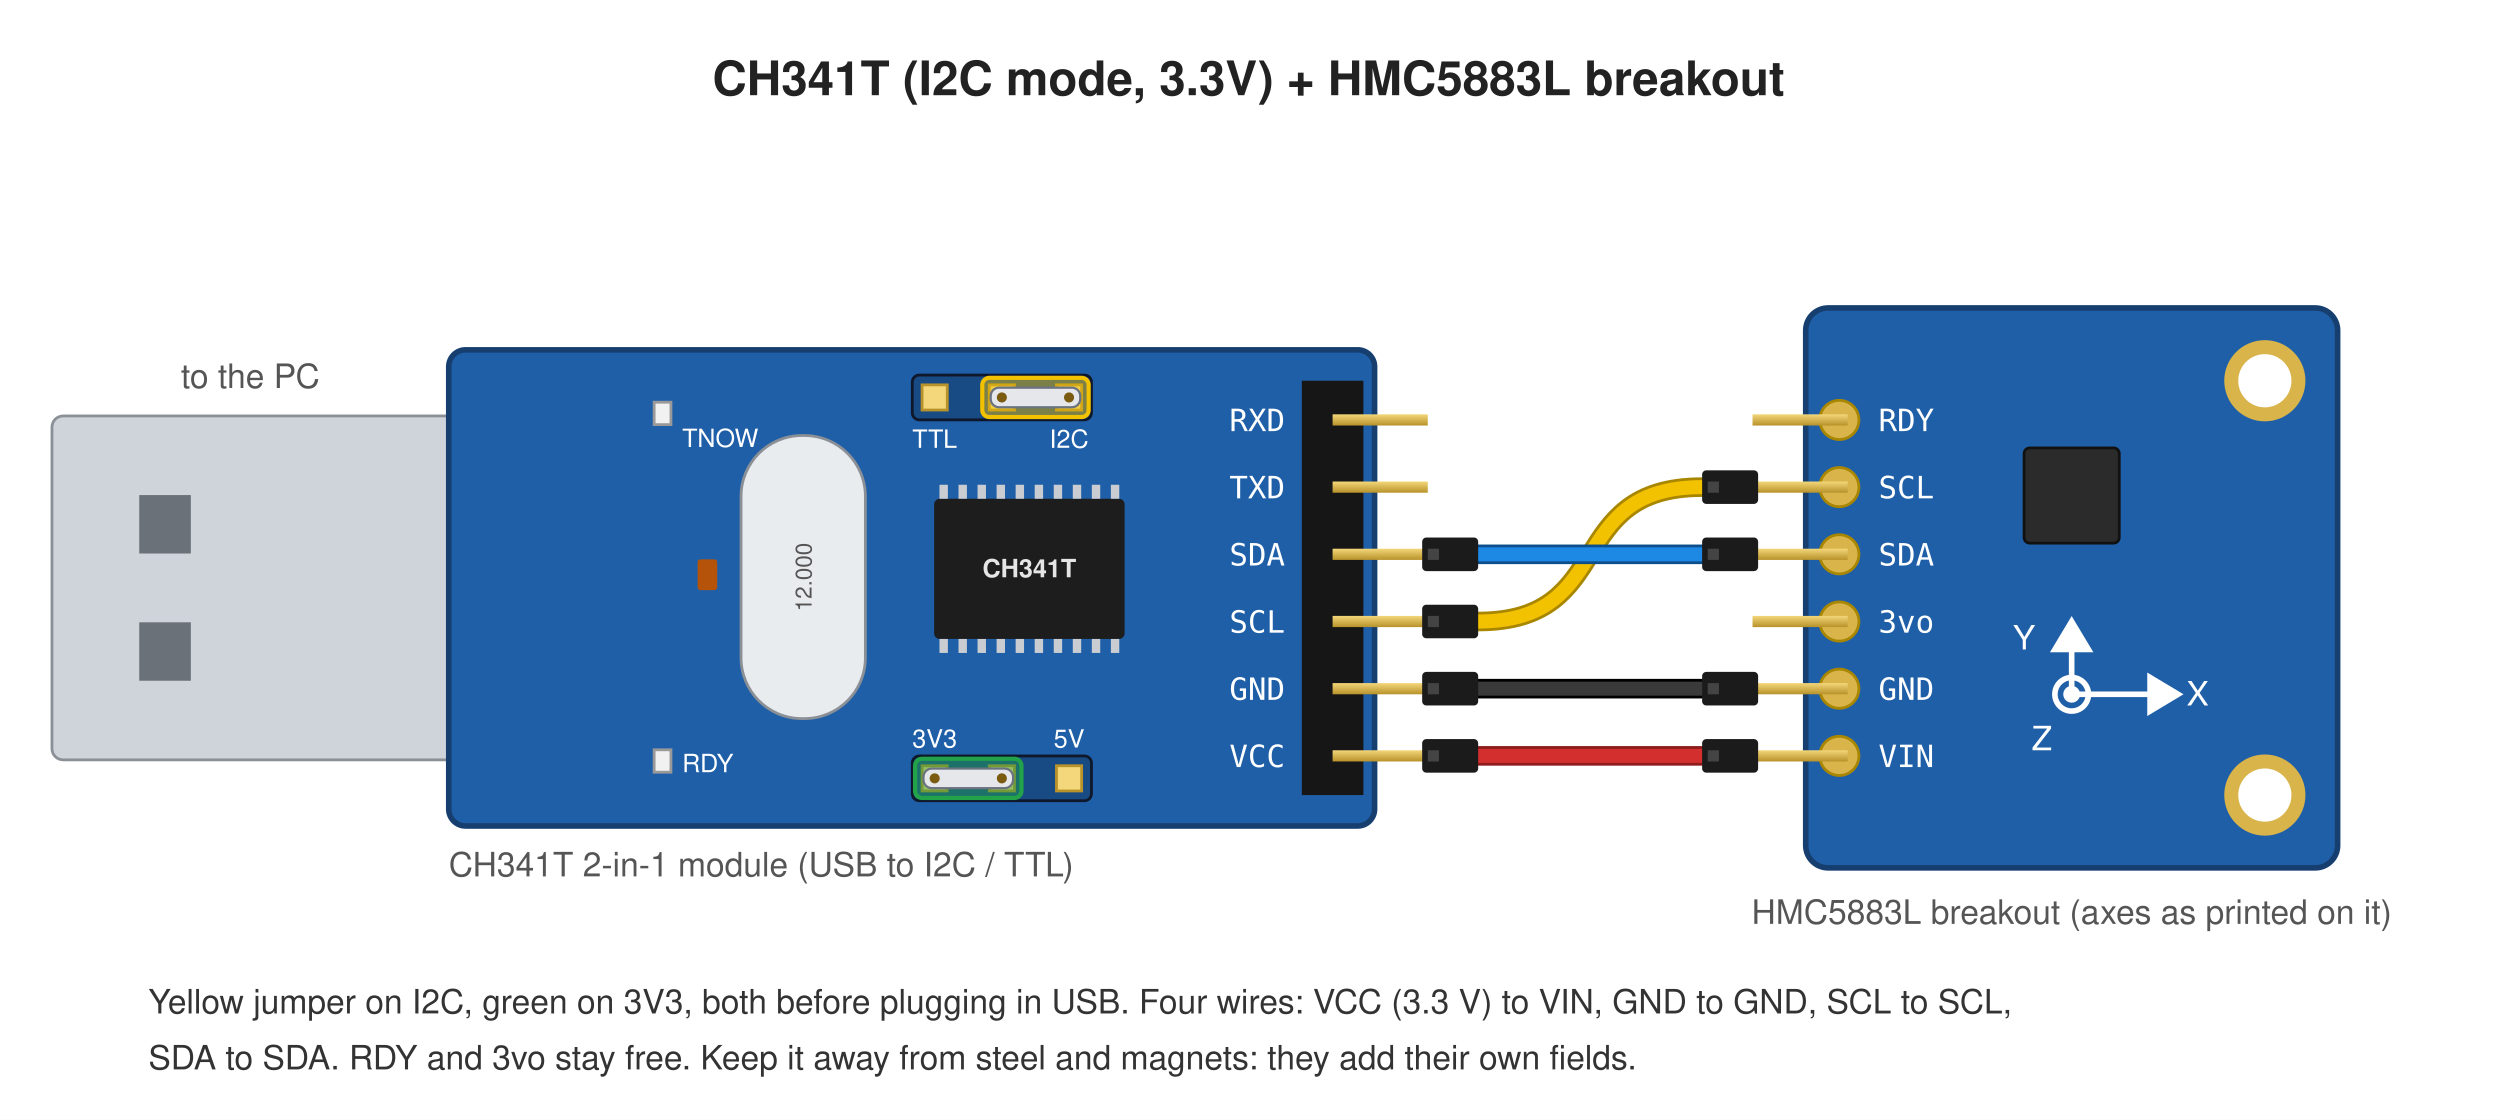
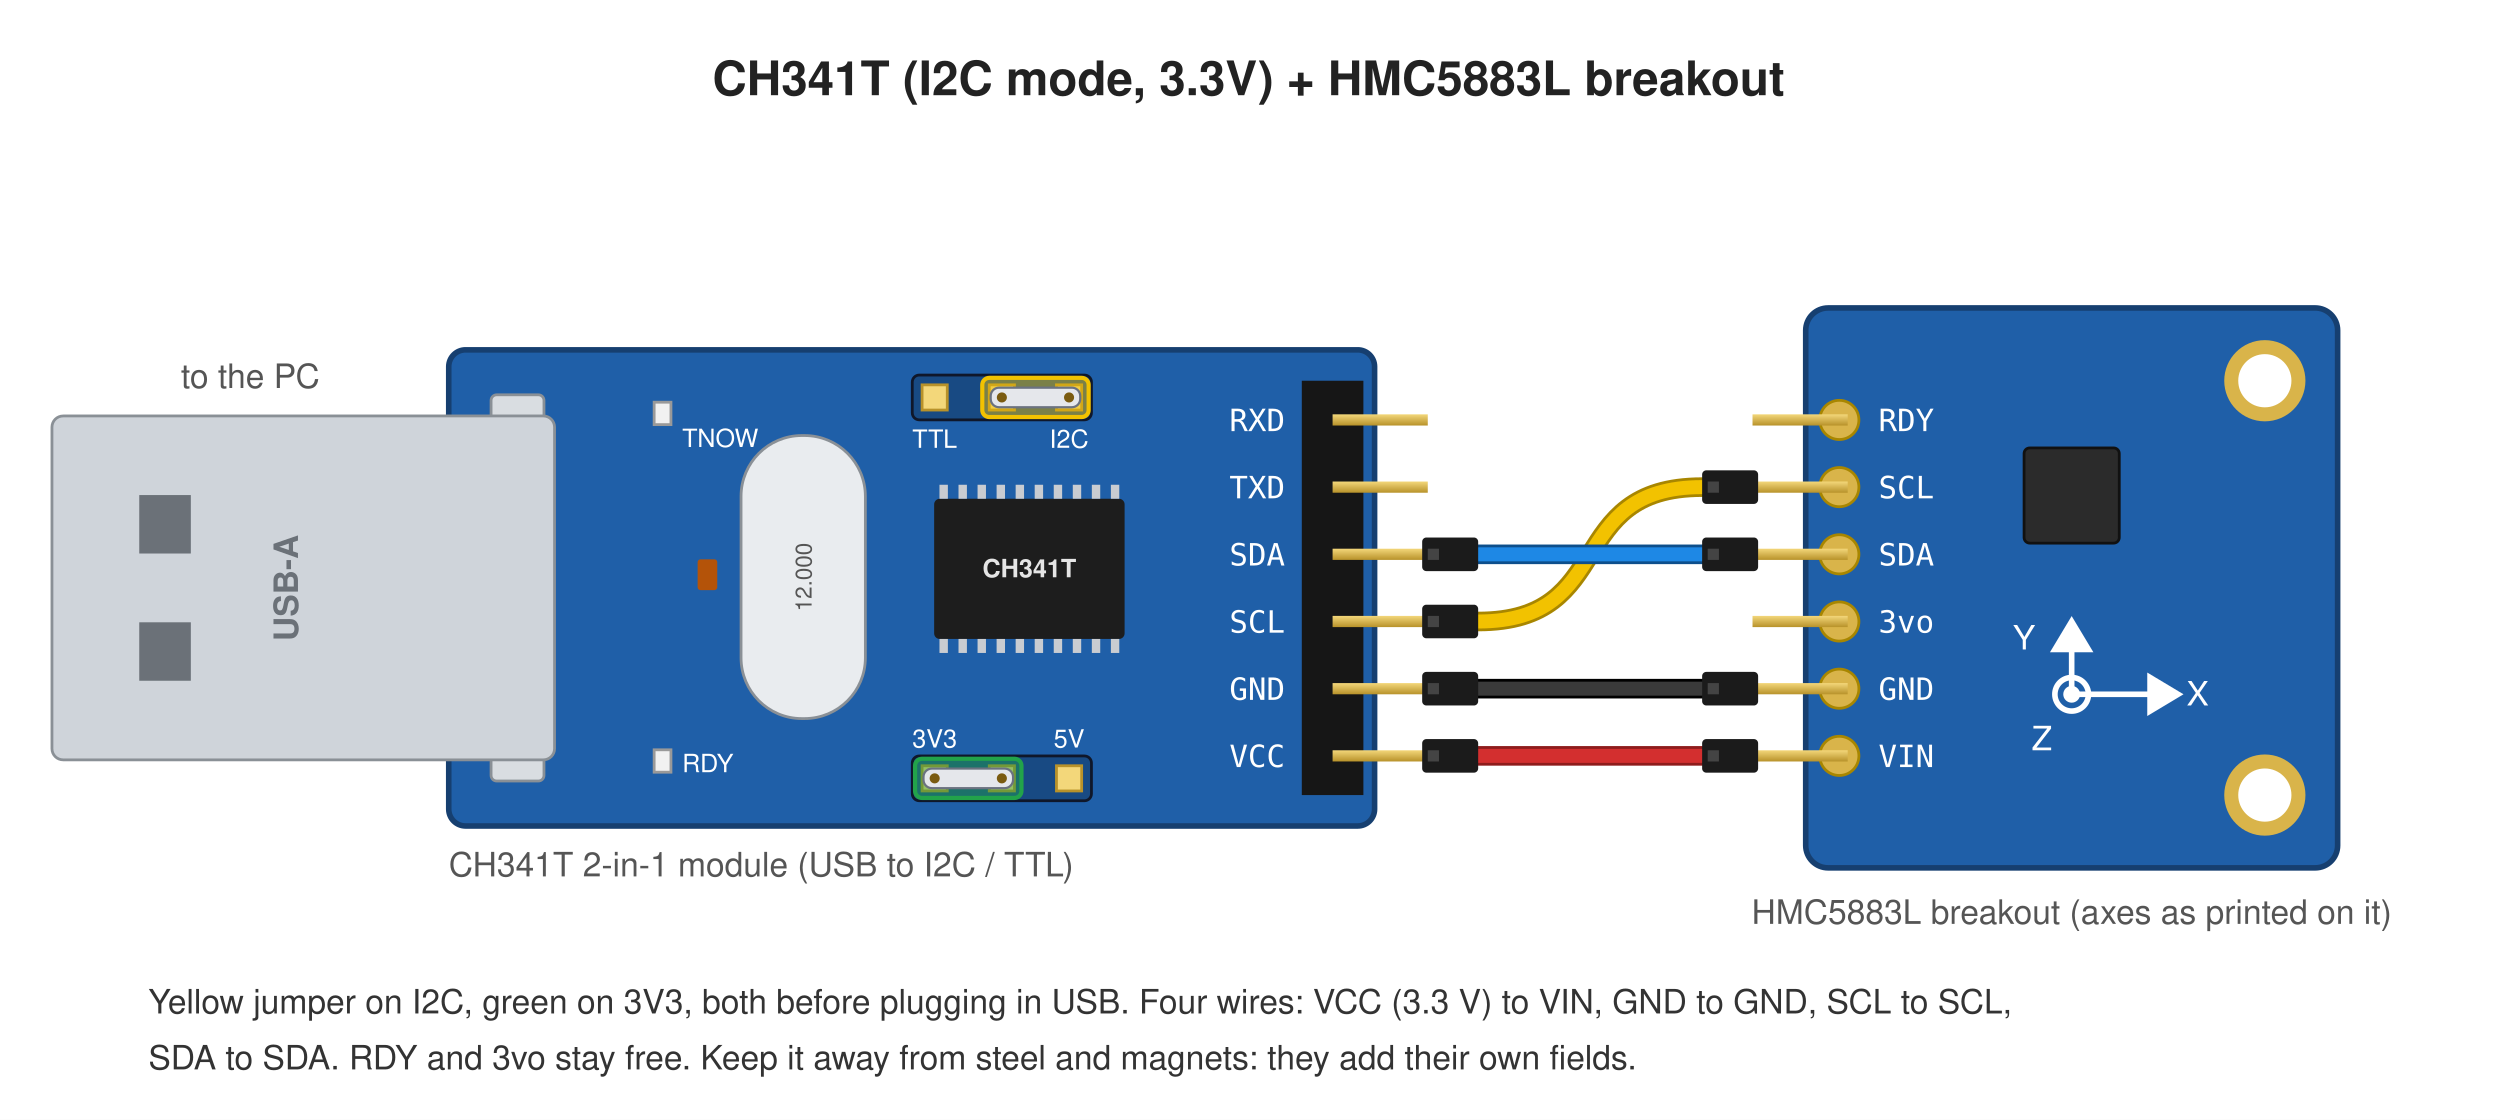
<svg xmlns="http://www.w3.org/2000/svg" viewBox="0 0 893 400" width="893" height="400" font-family="Helvetica, Arial, sans-serif">
  <style>@media (prefers-color-scheme: dark) { .bg { fill-opacity: 0.85 } }</style>
  <defs>
    <linearGradient id="metal" x1="0" y1="0" x2="0" y2="1">
      <stop offset="0" stop-color="#e9ecef" />
      <stop offset="0.5" stop-color="#b8bec5" />
      <stop offset="1" stop-color="#d9dde1" />
    </linearGradient>
    <linearGradient id="pin" x1="0" y1="0" x2="0" y2="1">
      <stop offset="0" stop-color="#f3d77a" />
      <stop offset="1" stop-color="#b8922a" />
    </linearGradient>
    <g id="dupont">
      <rect x="0" y="-6" width="20" height="12" rx="1.5" fill="#1b1b1b" />
      <rect x="2" y="-2" width="4" height="4" fill="#444" />
    </g>
  </defs>
  <rect class="bg" width="893" height="400" fill="#ffffff" />
  <text x="446" y="34" text-anchor="middle" font-size="17" font-weight="bold" fill="#222">CH341T (I2C mode, 3.3V) + HMC5883L breakout</text>
  <text x="89.425" y="138.583" text-anchor="middle" font-size="12" fill="#555">to the PC</text>
+   <rect x="160.291" y="124.961" width="330.709" height="170.079" rx="6" fill="#1f5fa8" stroke="#163f70" stroke-width="2" />
+   <rect x="175.409" y="141.024" width="18.898" height="9.449" rx="2" fill="#d9dde1" stroke="#8a9096" />
+   <rect x="175.409" y="269.528" width="18.898" height="9.449" rx="2" fill="#d9dde1" stroke="#8a9096" />
  <rect x="18.559" y="148.583" width="179.528" height="122.835" rx="4" fill="#cfd4da" stroke="#8a9096" />
  <rect x="49.74" y="176.835" width="18.425" height="20.882" fill="#6b7178" />
  <rect x="49.74" y="222.283" width="18.425" height="20.882" fill="#6b7178" />
-   <rect x="160.291" y="124.961" width="330.709" height="170.079" rx="6" fill="#1f5fa8" stroke="#163f70" stroke-width="2" />
+   <text transform="translate(106.4331 210.0) rotate(-90)" text-anchor="middle" font-size="12" font-weight="bold" fill="#6b7178">USB-A</text>
  <text x="160.291" y="313.039" font-size="12" fill="#555">CH341T 2-in-1 module (USB to I2C / TTL)</text>
  <rect x="465.0" y="136.0" width="22" height="148.0" fill="#161616" />
  <g fill="url(#pin)">
    <rect x="476.0" y="148.0" width="34.0" height="4" />
    <rect x="476.0" y="172.0" width="34.0" height="4" />
    <rect x="476.0" y="196.0" width="34.0" height="4" />
    <rect x="476.0" y="220.0" width="34.0" height="4" />
    <rect x="476.0" y="244.0" width="34.0" height="4" />
    <rect x="476.0" y="268.0" width="34.0" height="4" />
  </g>
  <g font-size="11" fill="#fff" font-family="Menlo, Consolas, monospace" text-anchor="end">
    <text x="459.0" y="154.0">RXD</text>
    <text x="459.0" y="178.0">TXD</text>
    <text x="459.0" y="202.0">SDA</text>
    <text x="459.0" y="226.0">SCL</text>
    <text x="459.0" y="250.0">GND</text>
    <text x="459.0" y="274.0">VCC</text>
  </g>
  <rect x="333.677" y="178.157" width="68.031" height="50.079" rx="2" fill="#1d1d1d" />
  <rect x="335.579" y="173.157" width="3" height="5" fill="#c9ccd1" />
  <rect x="335.579" y="228.236" width="3" height="5" fill="#c9ccd1" />
  <rect x="342.382" y="173.157" width="3" height="5" fill="#c9ccd1" />
  <rect x="342.382" y="228.236" width="3" height="5" fill="#c9ccd1" />
  <rect x="349.185" y="173.157" width="3" height="5" fill="#c9ccd1" />
  <rect x="349.185" y="228.236" width="3" height="5" fill="#c9ccd1" />
  <rect x="355.988" y="173.157" width="3" height="5" fill="#c9ccd1" />
  <rect x="355.988" y="228.236" width="3" height="5" fill="#c9ccd1" />
  <rect x="362.791" y="173.157" width="3" height="5" fill="#c9ccd1" />
  <rect x="362.791" y="228.236" width="3" height="5" fill="#c9ccd1" />
  <rect x="369.594" y="173.157" width="3" height="5" fill="#c9ccd1" />
  <rect x="369.594" y="228.236" width="3" height="5" fill="#c9ccd1" />
  <rect x="376.398" y="173.157" width="3" height="5" fill="#c9ccd1" />
  <rect x="376.398" y="228.236" width="3" height="5" fill="#c9ccd1" />
  <rect x="383.201" y="173.157" width="3" height="5" fill="#c9ccd1" />
  <rect x="383.201" y="228.236" width="3" height="5" fill="#c9ccd1" />
  <rect x="390.004" y="173.157" width="3" height="5" fill="#c9ccd1" />
  <rect x="390.004" y="228.236" width="3" height="5" fill="#c9ccd1" />
  <rect x="396.807" y="173.157" width="3" height="5" fill="#c9ccd1" />
  <rect x="396.807" y="228.236" width="3" height="5" fill="#c9ccd1" />
  <text x="367.693" y="206.197" text-anchor="middle" font-size="9" font-weight="bold" fill="#e5e5e5">CH341T</text>
  <rect x="264.701" y="155.575" width="44.409" height="101.102" rx="21.732" fill="#e9ecef" stroke="#8a9096" />
  <text transform="translate(289.9055 206.126) rotate(-90)" text-anchor="middle" font-size="8" fill="#555">12.000</text>
  <rect x="249.197" y="199.795" width="7" height="11" rx="1" fill="#b45309" />
  <rect x="325.866" y="133.969" width="64" height="16" rx="2.5" fill="#000" fill-opacity="0.22" stroke="#0f172a" stroke-width="1" />
  <rect x="377.366" y="137.469" width="9" height="9" fill="#f3d77a" stroke="#b8922a" />
  <rect x="353.366" y="137.469" width="9" height="9" fill="#f3d77a" stroke="#b8922a" />
  <rect x="329.366" y="137.469" width="9" height="9" fill="#f3d77a" stroke="#b8922a" />
  <rect x="350.866" y="134.969" width="38" height="14" rx="2.5" fill="#f2c200" fill-opacity="0.45" stroke="#f2c200" stroke-width="1.5" />
  <rect x="353.866" y="138.469" width="32" height="7" rx="3" fill="#e5e7eb" stroke="#6b7280" stroke-width="0.8" />
  <circle cx="357.866" cy="141.969" r="1.8" fill="#7a5b10" />
  <circle cx="381.866" cy="141.969" r="1.8" fill="#7a5b10" />
  <rect x="325.866" y="270.031" width="64" height="16" rx="2.5" fill="#000" fill-opacity="0.22" stroke="#0f172a" stroke-width="1" />
  <rect x="377.366" y="273.531" width="9" height="9" fill="#f3d77a" stroke="#b8922a" />
  <rect x="353.366" y="273.531" width="9" height="9" fill="#f3d77a" stroke="#b8922a" />
  <rect x="329.366" y="273.531" width="9" height="9" fill="#f3d77a" stroke="#b8922a" />
  <rect x="326.866" y="271.031" width="38" height="14" rx="2.5" fill="#22a34a" fill-opacity="0.45" stroke="#22a34a" stroke-width="1.5" />
  <rect x="329.866" y="274.531" width="32" height="7" rx="3" fill="#e5e7eb" stroke="#6b7280" stroke-width="0.8" />
  <circle cx="333.866" cy="278.031" r="1.8" fill="#7a5b10" />
  <circle cx="357.866" cy="278.031" r="1.8" fill="#7a5b10" />
  <text x="381.866" y="159.969" text-anchor="middle" font-size="9" fill="#fff">I2C</text>
  <text x="333.866" y="159.969" text-anchor="middle" font-size="9" fill="#fff">TTL</text>
  <text x="381.866" y="267.031" text-anchor="middle" font-size="9" fill="#fff">5V</text>
  <text x="333.866" y="267.031" text-anchor="middle" font-size="9" fill="#fff">3V3</text>
  <rect x="233.661" y="143.669" width="6" height="8" fill="#f1f1f1" stroke="#999" />
  <text x="243.661" y="159.669" font-size="9" fill="#fff">TNOW</text>
  <rect x="233.661" y="267.827" width="6" height="8" fill="#f1f1f1" stroke="#999" />
  <text x="243.661" y="275.827" font-size="9" fill="#fff">RDY</text>
  <g transform="translate(33 0)">
    <rect x="612" y="110" width="190" height="200" rx="8" fill="#1f5fa8" stroke="#163f70" stroke-width="2" />
    <circle cx="776" cy="136" r="12" fill="#fff" stroke="#d9b44a" stroke-width="5" />
    <circle cx="776" cy="284" r="12" fill="#fff" stroke="#d9b44a" stroke-width="5" />
    <g fill="#d9b44a" stroke="#a88600">
      <circle cx="624" cy="150" r="7" />
      <circle cx="624" cy="174" r="7" />
      <circle cx="624" cy="198" r="7" />
      <circle cx="624" cy="222" r="7" />
      <circle cx="624" cy="246" r="7" />
      <circle cx="624" cy="270" r="7" />
    </g>
    <g fill="url(#pin)">
      <rect x="593" y="148" width="34" height="4" />
      <rect x="593" y="172" width="34" height="4" />
      <rect x="593" y="196" width="34" height="4" />
      <rect x="593" y="220" width="34" height="4" />
      <rect x="593" y="244" width="34" height="4" />
      <rect x="593" y="268" width="34" height="4" />
    </g>
    <g font-size="11" fill="#fff" font-family="Menlo, Consolas, monospace">
      <text x="638" y="154">RDY</text>
      <text x="638" y="178">SCL</text>
      <text x="638" y="202">SDA</text>
      <text x="638" y="226">3vo</text>
      <text x="638" y="250">GND</text>
      <text x="638" y="274">VIN</text>
    </g>
    <rect x="690" y="160" width="34" height="34" rx="2" fill="#2b2b2b" stroke="#111" />
    <g stroke="#fff" stroke-width="2" fill="#fff" font-size="12" font-family="Helvetica, Arial, sans-serif">
      <line x1="707" y1="248" x2="741" y2="248" />
      <path d="M735 242 L745 248 L735 254 z" />
      <text x="748" y="252" stroke="none">X</text>
      <line x1="707" y1="248" x2="707" y2="226" />
      <path d="M701 232 L707 222 L713 232 z" />
      <text x="694" y="232" stroke="none" text-anchor="end">Y</text>
      <circle cx="707" cy="248" r="6" fill="none" />
      <circle cx="707" cy="248" r="2" />
      <text x="700" y="268" stroke="none" text-anchor="end">Z</text>
    </g>
    <text x="707" y="330" text-anchor="middle" font-size="12" fill="#555">HMC5883L breakout (axes as printed on it)</text>
    <g stroke-linecap="round" fill="none">
      <path d="M495 270 C 545 270, 525 270, 575 270" stroke="#8e1c1c" stroke-width="7" />
      <path d="M495 270 C 545 270, 525 270, 575 270" stroke="#d32f2f" stroke-width="5" />
      <path d="M495 246 C 545 246, 525 246, 575 246" stroke="#000" stroke-width="7" />
      <path d="M495 246 C 545 246, 525 246, 575 246" stroke="#3a3a3a" stroke-width="5" />
      <path d="M495 222 C 545 222, 525 174, 575 174" stroke="#a88600" stroke-width="7" />
      <path d="M495 222 C 545 222, 525 174, 575 174" stroke="#f2c200" stroke-width="5" />
      <path d="M495 198 C 545 198, 525 198, 575 198" stroke="#0d4f8c" stroke-width="7" />
      <path d="M495 198 C 545 198, 525 198, 575 198" stroke="#1e88e5" stroke-width="5" />
    </g>
    <use href="#dupont" x="475" y="270" />
    <use href="#dupont" x="475" y="246" />
    <use href="#dupont" x="475" y="222" />
    <use href="#dupont" x="475" y="198" />
    <use href="#dupont" x="575" y="270" />
    <use href="#dupont" x="575" y="246" />
    <use href="#dupont" x="575" y="174" />
    <use href="#dupont" x="575" y="198" />
    <g font-size="12" fill="#333">
      <text x="20" y="362">Yellow jumper on I2C, green on 3V3, both before plugging in USB. Four wires: VCC (3.3 V) to VIN, GND to GND, SCL to SCL,</text>
      <text x="20" y="382">SDA to SDA. RDY and 3vo stay free. Keep it away from steel and magnets: they add their own fields.</text>
    </g>
  </g>
</svg>
